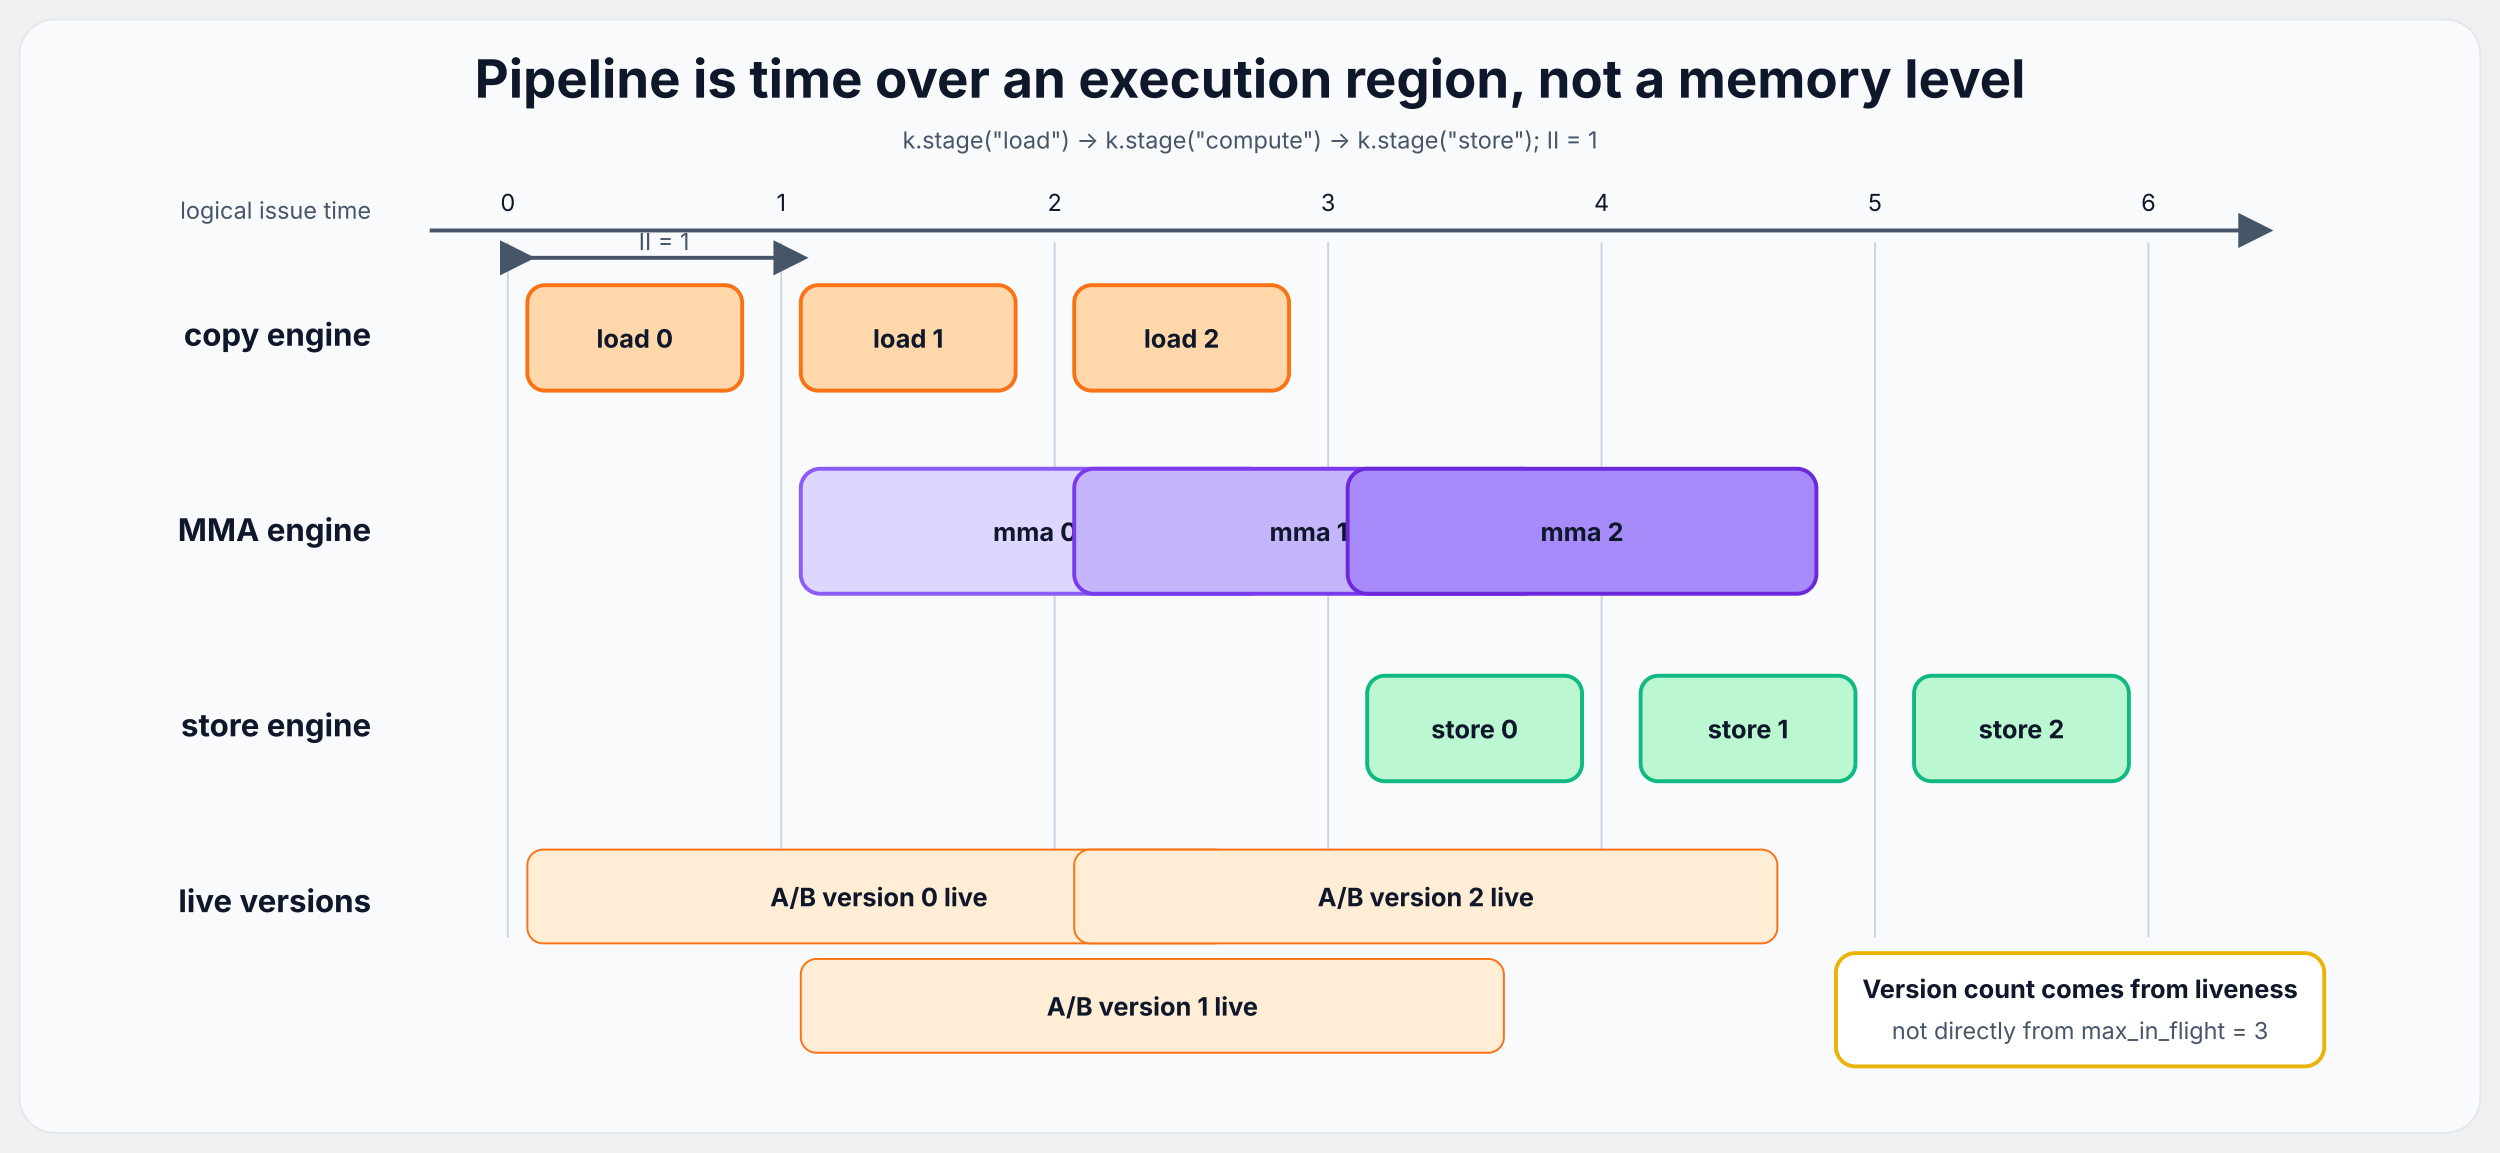
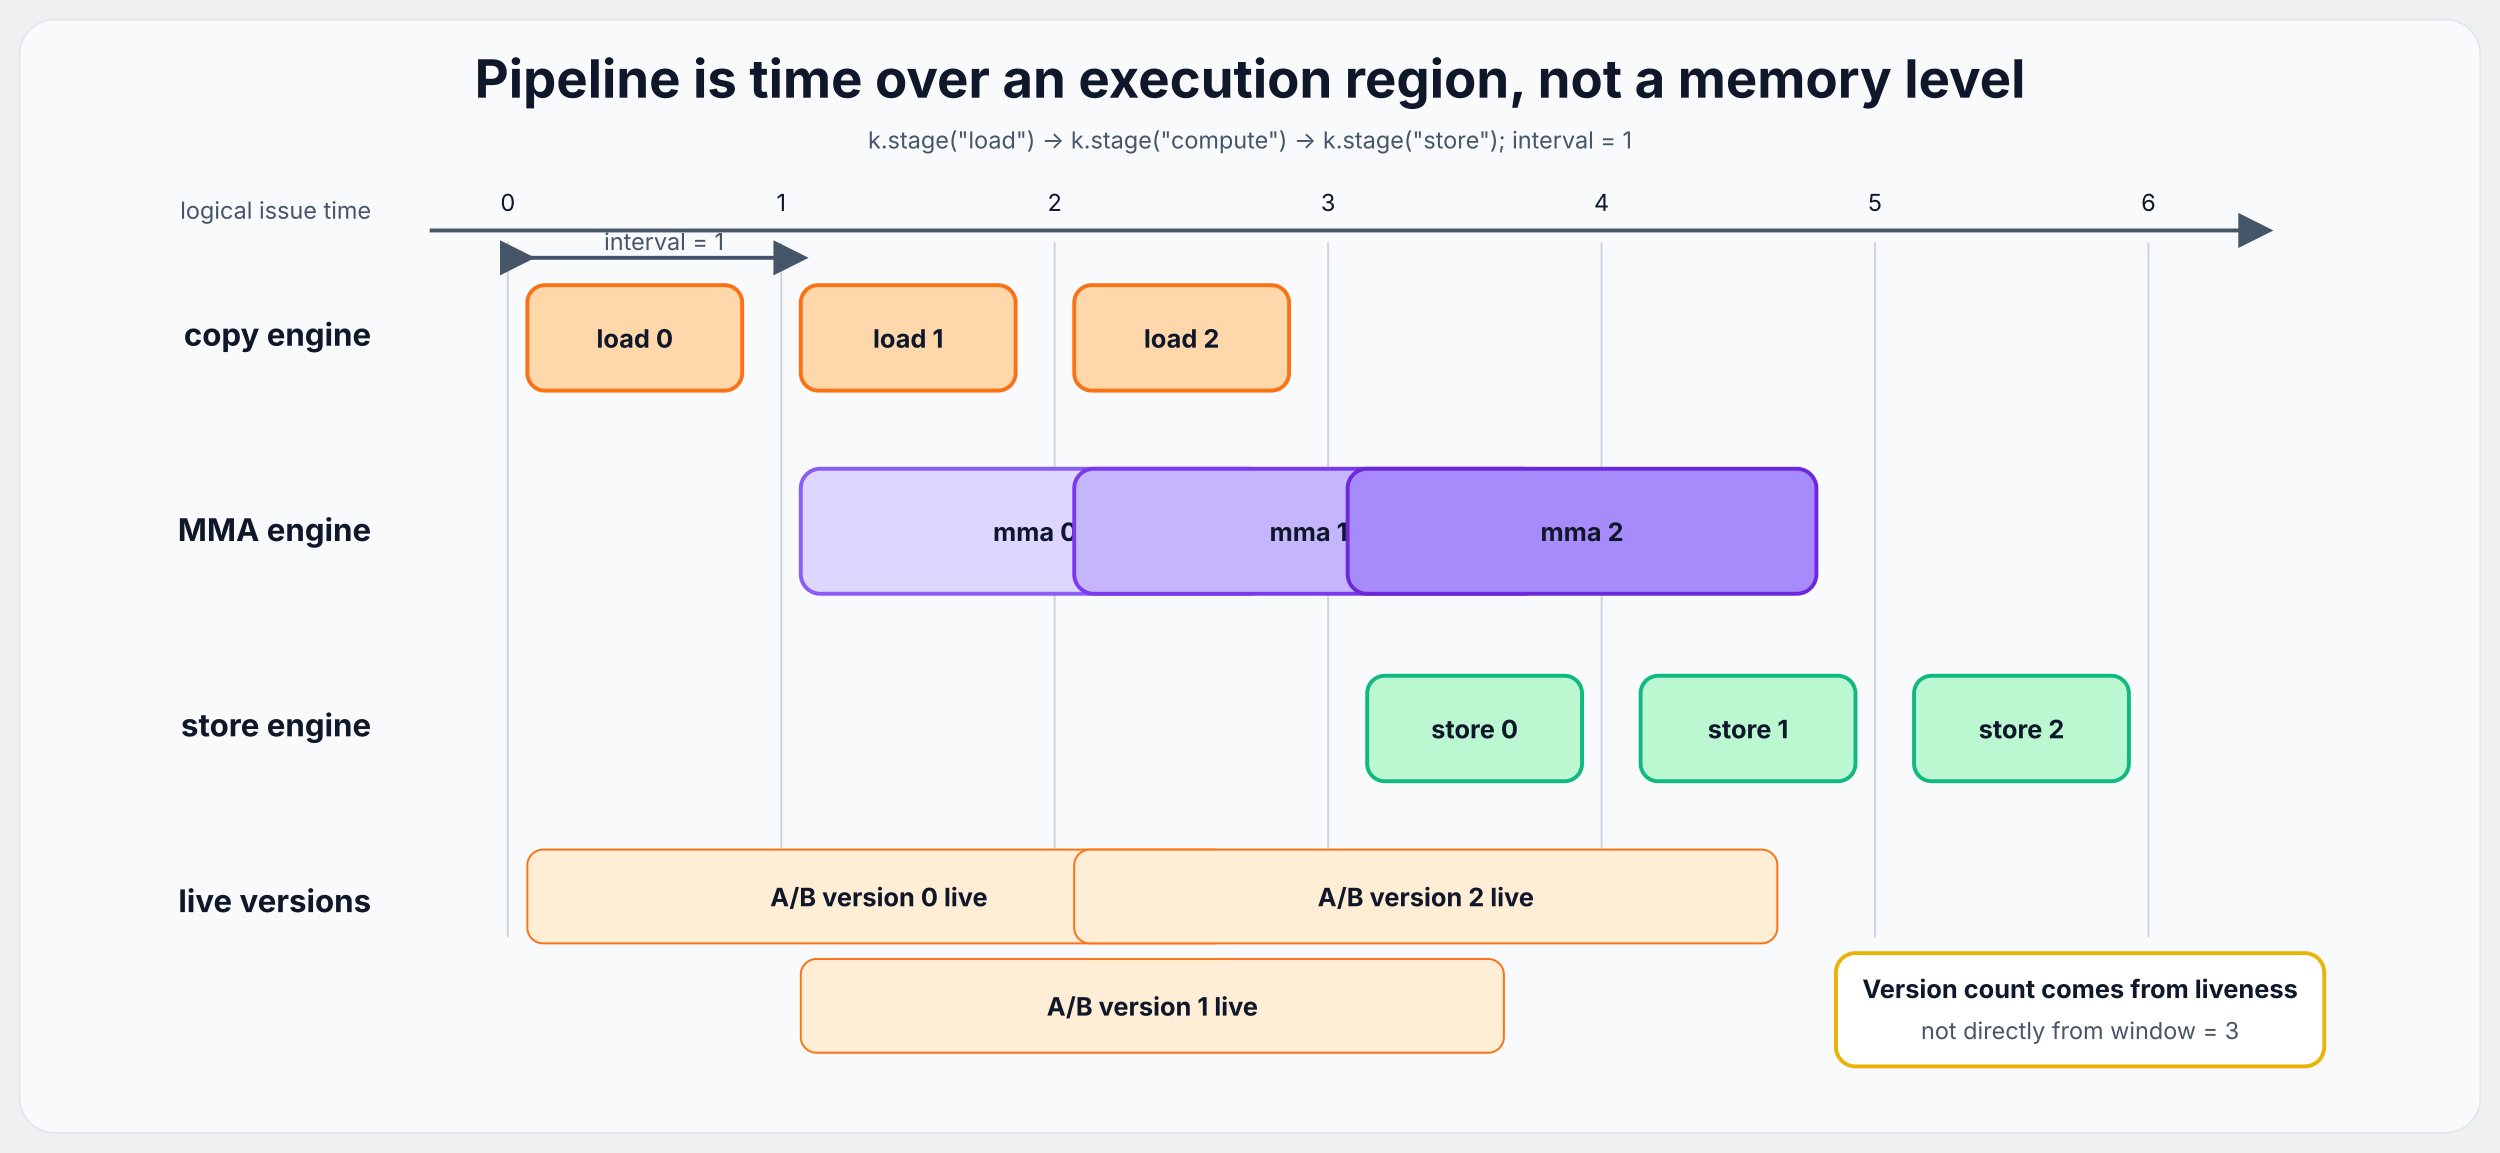
<svg xmlns="http://www.w3.org/2000/svg" width="1280" height="590" viewBox="0 0 1280 590" role="img" aria-labelledby="title desc">
  <defs>
    <marker id="arrow" markerWidth="9" markerHeight="9" refX="7" refY="4.5" orient="auto">
      <path d="M0,0 L9,4.5 L0,9 Z" fill="#475569" />
    </marker>
    <style>
      text { font-family: Inter, ui-sans-serif, system-ui, -apple-system, sans-serif; fill: #0f172a; }
      .title { font-size: 27px; font-weight: 700; }
      .heading { font-size: 16px; font-weight: 700; }
      .label { font-size: 13px; font-weight: 700; }
      .small { font-size: 12px; fill: #475569; }
      .grid { stroke: #cbd5e1; stroke-width: 1; }
    </style>
  </defs>
  <rect x="10" y="10" width="1260" height="570" rx="18" fill="#f8fafc" stroke="#e2e8f0" />
  <text x="640" y="50" text-anchor="middle" class="title">Pipeline is time over an execution region, not a memory level</text>
-   <text x="640" y="76" text-anchor="middle" class="small">k.stage("load") → k.stage("compute") → k.stage("store"); II = 1</text>
+   <text x="640" y="76" text-anchor="middle" class="small">k.stage("load") → k.stage("compute") → k.stage("store"); interval = 1</text>
  <text x="190" y="112" text-anchor="end" class="small">logical issue time</text>
  <line x1="220" y1="118" x2="1160" y2="118" stroke="#475569" stroke-width="2" marker-end="url(#arrow)" />
  <g class="small" text-anchor="middle">
    <text x="260" y="108">0</text>
    <text x="400" y="108">1</text>
    <text x="540" y="108">2</text>
    <text x="680" y="108">3</text>
    <text x="820" y="108">4</text>
    <text x="960" y="108">5</text>
    <text x="1100" y="108">6</text>
  </g>
  <g>
    <line x1="260" y1="124" x2="260" y2="480" class="grid" />
    <line x1="400" y1="124" x2="400" y2="480" class="grid" />
    <line x1="540" y1="124" x2="540" y2="480" class="grid" />
    <line x1="680" y1="124" x2="680" y2="480" class="grid" />
    <line x1="820" y1="124" x2="820" y2="480" class="grid" />
    <line x1="960" y1="124" x2="960" y2="480" class="grid" />
    <line x1="1100" y1="124" x2="1100" y2="480" class="grid" />
  </g>
  <text x="190" y="177" text-anchor="end" class="heading">copy engine</text>
  <text x="190" y="277" text-anchor="end" class="heading">MMA engine</text>
  <text x="190" y="377" text-anchor="end" class="heading">store engine</text>
  <text x="190" y="467" text-anchor="end" class="heading">live versions</text>
  <rect x="270" y="146" width="110" height="54" rx="9" fill="#fed7aa" stroke="#f97316" stroke-width="2" />
  <text x="325" y="178" text-anchor="middle" class="label">load 0</text>
  <rect x="410" y="146" width="110" height="54" rx="9" fill="#fed7aa" stroke="#f97316" stroke-width="2" />
  <text x="465" y="178" text-anchor="middle" class="label">load 1</text>
  <rect x="550" y="146" width="110" height="54" rx="9" fill="#fed7aa" stroke="#f97316" stroke-width="2" />
  <text x="605" y="178" text-anchor="middle" class="label">load 2</text>
  <rect x="410" y="240" width="240" height="64" rx="10" fill="#ddd6fe" stroke="#8b5cf6" stroke-width="2" />
  <text x="530" y="277" text-anchor="middle" class="label">mma 0</text>
  <rect x="550" y="240" width="240" height="64" rx="10" fill="#c4b5fd" stroke="#7c3aed" stroke-width="2" />
  <text x="670" y="277" text-anchor="middle" class="label">mma 1</text>
  <rect x="690" y="240" width="240" height="64" rx="10" fill="#a78bfa" stroke="#6d28d9" stroke-width="2" />
  <text x="810" y="277" text-anchor="middle" class="label" fill="#ffffff">mma 2</text>
  <rect x="700" y="346" width="110" height="54" rx="9" fill="#bbf7d0" stroke="#10b981" stroke-width="2" />
  <text x="755" y="378" text-anchor="middle" class="label">store 0</text>
  <rect x="840" y="346" width="110" height="54" rx="9" fill="#bbf7d0" stroke="#10b981" stroke-width="2" />
  <text x="895" y="378" text-anchor="middle" class="label">store 1</text>
  <rect x="980" y="346" width="110" height="54" rx="9" fill="#bbf7d0" stroke="#10b981" stroke-width="2" />
  <text x="1035" y="378" text-anchor="middle" class="label">store 2</text>
  <rect x="270" y="435" width="360" height="48" rx="8" fill="#ffedd5" stroke="#f97316" />
  <text x="450" y="464" text-anchor="middle" class="label">A/B version 0 live</text>
  <rect x="410" y="491" width="360" height="48" rx="8" fill="#ffedd5" stroke="#f97316" />
  <text x="590" y="520" text-anchor="middle" class="label">A/B version 1 live</text>
  <rect x="550" y="435" width="360" height="48" rx="8" fill="#ffedd5" stroke="#f97316" />
  <text x="730" y="464" text-anchor="middle" class="label">A/B version 2 live</text>
  <path d="M270 132 L410 132" stroke="#475569" stroke-width="2" marker-start="url(#arrow)" marker-end="url(#arrow)" />
-   <text x="340" y="128" text-anchor="middle" class="small">II = 1</text>
+   <text x="340" y="128" text-anchor="middle" class="small">interval = 1</text>
  <rect x="940" y="488" width="250" height="58" rx="10" fill="#ffffff" stroke="#eab308" stroke-width="2" />
  <text x="1065" y="511" text-anchor="middle" class="label">Version count comes from liveness</text>
-   <text x="1065" y="532" text-anchor="middle" class="small">not directly from max_in_flight = 3</text>
+   <text x="1065" y="532" text-anchor="middle" class="small">not directly from window = 3</text>
</svg>
